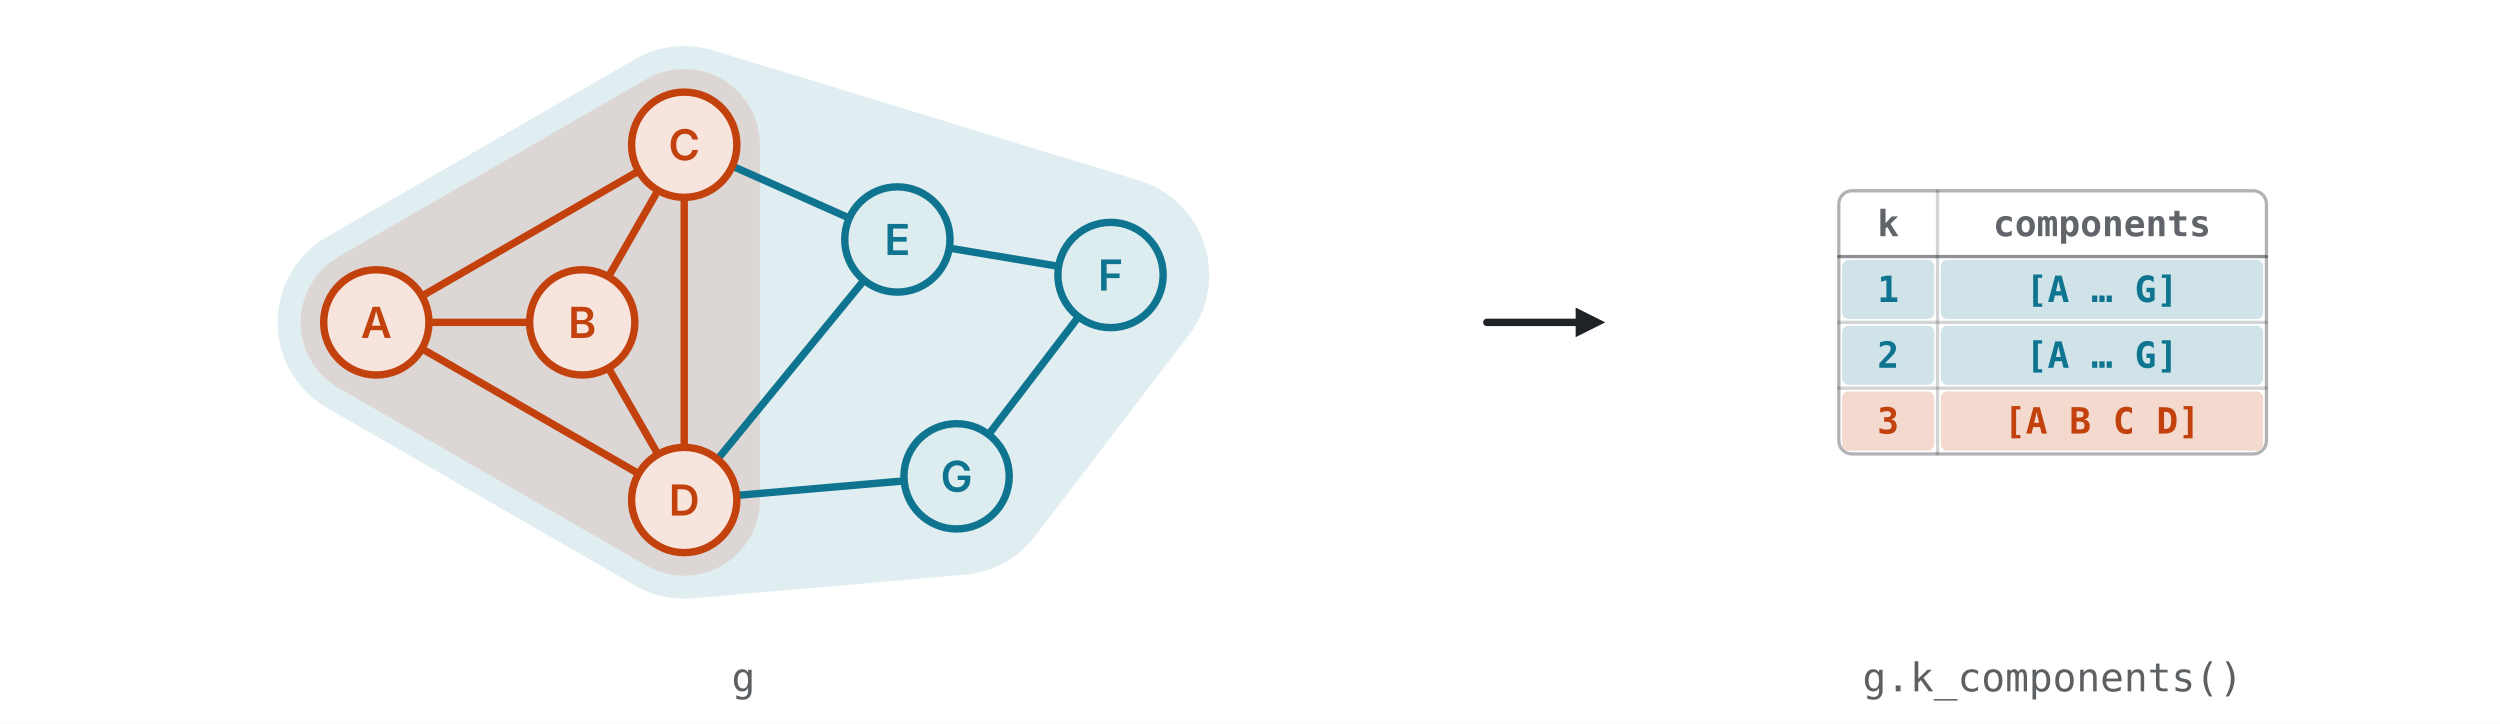
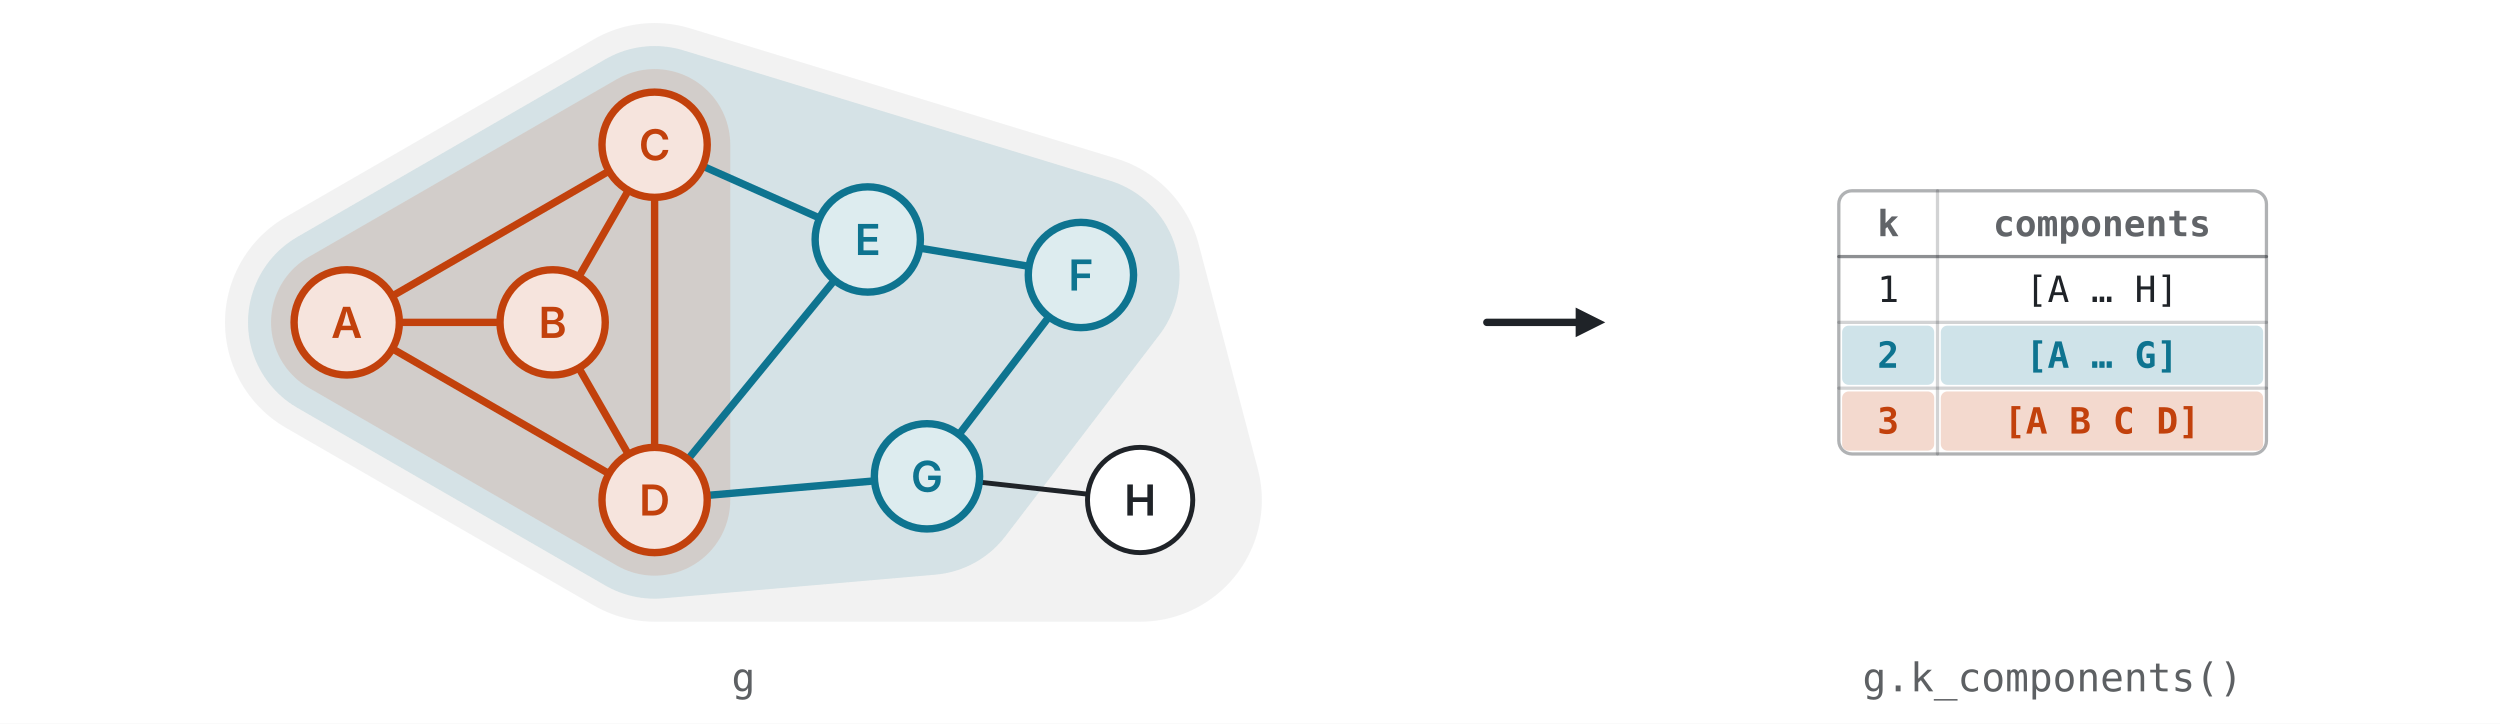
<svg xmlns="http://www.w3.org/2000/svg" viewBox="0 0 760 220" width="760" height="220" role="img" xml:space="preserve">
  <rect width="760" height="220" fill="#ffffff" />
-   <g opacity="0.13">
-     <path d="M 114.4 98.0 L 208.0 44.0 L 337.6 83.6 L 290.8 144.8 L 208.0 152.0 Z" fill="#0e7490" stroke="#0e7490" stroke-width="60.0" stroke-linejoin="round" stroke-linecap="round" />
+   <g opacity="0.06">
+     <path d="M 105.4 98.0 L 199.0 44.0 L 328.6 83.6 L 346.6 152.0 L 199.0 152.0 Z" fill="#1f2328" stroke="#1f2328" stroke-width="74.0" stroke-linejoin="round" stroke-linecap="round" />
  </g>
  <g opacity="0.13">
-     <path d="M 114.4 98.0 L 208.0 44.0 L 208.0 152.0 Z" fill="#c2410c" stroke="#c2410c" stroke-width="46.0" stroke-linejoin="round" stroke-linecap="round" />
+     <path d="M 105.4 98.0 L 199.0 44.0 L 328.6 83.6 L 281.8 144.8 L 199.0 152.0 Z" fill="#0e7490" stroke="#0e7490" stroke-width="60.0" stroke-linejoin="round" stroke-linecap="round" />
+   </g>
+   <g opacity="0.13">
+     <path d="M 105.4 98.0 L 199.0 44.0 L 199.0 152.0 Z" fill="#c2410c" stroke="#c2410c" stroke-width="46.0" stroke-linejoin="round" stroke-linecap="round" />
  </g>
  <rect x="559.0" y="58.0" width="130.0" height="80.0" rx="4" fill="#ffffff" stroke="#1f2328" stroke-opacity="0.35" stroke-width="1" />
-   <rect x="560.0" y="79.0" width="28.0" height="18.0" rx="2" fill="#cfe3e9" />
-   <rect x="590.0" y="79.0" width="98.0" height="18.0" rx="2" fill="#cfe3e9" />
  <rect x="560.0" y="99.0" width="28.0" height="18.0" rx="2" fill="#cfe3e9" />
  <rect x="590.0" y="99.0" width="98.0" height="18.0" rx="2" fill="#cfe3e9" />
  <rect x="560.0" y="119.0" width="28.0" height="18.0" rx="2" fill="#f3d9ce" />
  <rect x="590.0" y="119.0" width="98.0" height="18.0" rx="2" fill="#f3d9ce" />
  <line x1="452.0" y1="98.0" x2="480.0" y2="98.0" stroke="#1f2328" stroke-opacity="1.0" stroke-width="2.25" stroke-linecap="round" />
  <polygon points="488.0,98.0 479.0,102.5 479.0,93.5" fill="#1f2328" fill-opacity="1.0" />
  <line x1="559.0" y1="78.0" x2="689.0" y2="78.0" stroke="#1f2328" stroke-opacity="0.5" stroke-width="1" stroke-linecap="round" />
  <line x1="559.0" y1="98.0" x2="689.0" y2="98.0" stroke="#1f2328" stroke-opacity="0.2" stroke-width="1" stroke-linecap="round" />
  <line x1="559.0" y1="118.0" x2="689.0" y2="118.0" stroke="#1f2328" stroke-opacity="0.2" stroke-width="1" stroke-linecap="round" />
  <line x1="589.0" y1="58.0" x2="589.0" y2="138.0" stroke="#1f2328" stroke-opacity="0.2" stroke-width="1" stroke-linecap="round" />
-   <path d="M 130.40 98.00 L 161.00 98.00" fill="none" stroke="#c2410c" stroke-opacity="1" stroke-width="2.25" stroke-linecap="round" />
-   <path d="M 128.26 90.00 L 194.14 52.00" fill="none" stroke="#c2410c" stroke-opacity="1" stroke-width="2.25" stroke-linecap="round" />
-   <path d="M 128.26 106.00 L 194.14 144.00" fill="none" stroke="#c2410c" stroke-opacity="1" stroke-width="2.25" stroke-linecap="round" />
-   <path d="M 184.97 84.12 L 200.03 57.88" fill="none" stroke="#c2410c" stroke-opacity="1" stroke-width="2.25" stroke-linecap="round" />
-   <path d="M 184.97 111.88 L 200.03 138.12" fill="none" stroke="#c2410c" stroke-opacity="1" stroke-width="2.25" stroke-linecap="round" />
-   <path d="M 208.00 60.00 L 208.00 136.00" fill="none" stroke="#c2410c" stroke-opacity="1" stroke-width="2.25" stroke-linecap="round" />
-   <path d="M 222.62 50.50 L 258.18 66.30" fill="none" stroke="#0e7490" stroke-opacity="1" stroke-width="2.25" stroke-linecap="round" />
-   <path d="M 218.13 139.62 L 262.67 85.18" fill="none" stroke="#0e7490" stroke-opacity="1" stroke-width="2.25" stroke-linecap="round" />
-   <path d="M 288.58 75.43 L 321.82 80.97" fill="none" stroke="#0e7490" stroke-opacity="1" stroke-width="2.25" stroke-linecap="round" />
-   <path d="M 327.88 96.31 L 300.52 132.09" fill="none" stroke="#0e7490" stroke-opacity="1" stroke-width="2.25" stroke-linecap="round" />
-   <path d="M 223.94 150.61 L 274.86 146.19" fill="none" stroke="#0e7490" stroke-opacity="1" stroke-width="2.25" stroke-linecap="round" />
-   <circle cx="114.4" cy="98.0" r="16" fill="#f6e4dd" stroke="#c2410c" stroke-opacity="1" stroke-width="2.25" />
-   <text x="114.4" y="98.0" text-anchor="middle" dominant-baseline="central" font-family="ui-sans-serif, system-ui, -apple-system, 'Segoe UI', sans-serif" font-size="13" font-weight="600" fill="#c2410c" fill-opacity="1">A</text>
-   <circle cx="177.0" cy="98.0" r="16" fill="#f6e4dd" stroke="#c2410c" stroke-opacity="1" stroke-width="2.25" />
-   <text x="177.0" y="98.0" text-anchor="middle" dominant-baseline="central" font-family="ui-sans-serif, system-ui, -apple-system, 'Segoe UI', sans-serif" font-size="13" font-weight="600" fill="#c2410c" fill-opacity="1">B</text>
-   <circle cx="208.0" cy="44.0" r="16" fill="#f6e4dd" stroke="#c2410c" stroke-opacity="1" stroke-width="2.25" />
-   <text x="208.0" y="44.0" text-anchor="middle" dominant-baseline="central" font-family="ui-sans-serif, system-ui, -apple-system, 'Segoe UI', sans-serif" font-size="13" font-weight="600" fill="#c2410c" fill-opacity="1">C</text>
-   <circle cx="208.0" cy="152.0" r="16" fill="#f6e4dd" stroke="#c2410c" stroke-opacity="1" stroke-width="2.25" />
-   <text x="208.0" y="152.0" text-anchor="middle" dominant-baseline="central" font-family="ui-sans-serif, system-ui, -apple-system, 'Segoe UI', sans-serif" font-size="13" font-weight="600" fill="#c2410c" fill-opacity="1">D</text>
-   <circle cx="272.8" cy="72.8" r="16" fill="#ddecef" stroke="#0e7490" stroke-opacity="1" stroke-width="2.25" />
-   <text x="272.8" y="72.8" text-anchor="middle" dominant-baseline="central" font-family="ui-sans-serif, system-ui, -apple-system, 'Segoe UI', sans-serif" font-size="13" font-weight="600" fill="#0e7490" fill-opacity="1">E</text>
-   <circle cx="337.6" cy="83.6" r="16" fill="#ddecef" stroke="#0e7490" stroke-opacity="1" stroke-width="2.25" />
-   <text x="337.6" y="83.6" text-anchor="middle" dominant-baseline="central" font-family="ui-sans-serif, system-ui, -apple-system, 'Segoe UI', sans-serif" font-size="13" font-weight="600" fill="#0e7490" fill-opacity="1">F</text>
-   <circle cx="290.8" cy="144.8" r="16" fill="#ddecef" stroke="#0e7490" stroke-opacity="1" stroke-width="2.25" />
-   <text x="290.8" y="144.8" text-anchor="middle" dominant-baseline="central" font-family="ui-sans-serif, system-ui, -apple-system, 'Segoe UI', sans-serif" font-size="13" font-weight="600" fill="#0e7490" fill-opacity="1">G</text>
+   <path d="M 121.40 98.00 L 152.00 98.00" fill="none" stroke="#c2410c" stroke-opacity="1" stroke-width="2.25" stroke-linecap="round" />
+   <path d="M 119.26 90.00 L 185.14 52.00" fill="none" stroke="#c2410c" stroke-opacity="1" stroke-width="2.25" stroke-linecap="round" />
+   <path d="M 119.26 106.00 L 185.14 144.00" fill="none" stroke="#c2410c" stroke-opacity="1" stroke-width="2.25" stroke-linecap="round" />
+   <path d="M 175.97 84.12 L 191.03 57.88" fill="none" stroke="#c2410c" stroke-opacity="1" stroke-width="2.25" stroke-linecap="round" />
+   <path d="M 175.97 111.88 L 191.03 138.12" fill="none" stroke="#c2410c" stroke-opacity="1" stroke-width="2.25" stroke-linecap="round" />
+   <path d="M 199.00 60.00 L 199.00 136.00" fill="none" stroke="#c2410c" stroke-opacity="1" stroke-width="2.25" stroke-linecap="round" />
+   <path d="M 213.62 50.50 L 249.18 66.30" fill="none" stroke="#0e7490" stroke-opacity="1" stroke-width="2.25" stroke-linecap="round" />
+   <path d="M 209.13 139.62 L 253.67 85.18" fill="none" stroke="#0e7490" stroke-opacity="1" stroke-width="2.25" stroke-linecap="round" />
+   <path d="M 279.58 75.43 L 312.82 80.97" fill="none" stroke="#0e7490" stroke-opacity="1" stroke-width="2.25" stroke-linecap="round" />
+   <path d="M 318.88 96.31 L 291.52 132.09" fill="none" stroke="#0e7490" stroke-opacity="1" stroke-width="2.25" stroke-linecap="round" />
+   <path d="M 214.94 150.61 L 265.86 146.19" fill="none" stroke="#0e7490" stroke-opacity="1" stroke-width="2.25" stroke-linecap="round" />
+   <path d="M 297.70 146.57 L 330.70 150.23" fill="none" stroke="#1f2328" stroke-opacity="1" stroke-width="1.5" stroke-linecap="round" />
+   <circle cx="105.4" cy="98.0" r="16" fill="#f6e4dd" stroke="#c2410c" stroke-opacity="1" stroke-width="2.25" />
+   <text x="105.4" y="98.0" text-anchor="middle" dominant-baseline="central" font-family="ui-sans-serif, system-ui, -apple-system, 'Segoe UI', sans-serif" font-size="13" font-weight="600" fill="#c2410c" fill-opacity="1">A</text>
+   <circle cx="168.0" cy="98.0" r="16" fill="#f6e4dd" stroke="#c2410c" stroke-opacity="1" stroke-width="2.25" />
+   <text x="168.0" y="98.0" text-anchor="middle" dominant-baseline="central" font-family="ui-sans-serif, system-ui, -apple-system, 'Segoe UI', sans-serif" font-size="13" font-weight="600" fill="#c2410c" fill-opacity="1">B</text>
+   <circle cx="199.0" cy="44.0" r="16" fill="#f6e4dd" stroke="#c2410c" stroke-opacity="1" stroke-width="2.25" />
+   <text x="199.0" y="44.0" text-anchor="middle" dominant-baseline="central" font-family="ui-sans-serif, system-ui, -apple-system, 'Segoe UI', sans-serif" font-size="13" font-weight="600" fill="#c2410c" fill-opacity="1">C</text>
+   <circle cx="199.0" cy="152.0" r="16" fill="#f6e4dd" stroke="#c2410c" stroke-opacity="1" stroke-width="2.25" />
+   <text x="199.0" y="152.0" text-anchor="middle" dominant-baseline="central" font-family="ui-sans-serif, system-ui, -apple-system, 'Segoe UI', sans-serif" font-size="13" font-weight="600" fill="#c2410c" fill-opacity="1">D</text>
+   <circle cx="263.8" cy="72.8" r="16" fill="#ddecef" stroke="#0e7490" stroke-opacity="1" stroke-width="2.25" />
+   <text x="263.8" y="72.8" text-anchor="middle" dominant-baseline="central" font-family="ui-sans-serif, system-ui, -apple-system, 'Segoe UI', sans-serif" font-size="13" font-weight="600" fill="#0e7490" fill-opacity="1">E</text>
+   <circle cx="328.6" cy="83.6" r="16" fill="#ddecef" stroke="#0e7490" stroke-opacity="1" stroke-width="2.25" />
+   <text x="328.6" y="83.6" text-anchor="middle" dominant-baseline="central" font-family="ui-sans-serif, system-ui, -apple-system, 'Segoe UI', sans-serif" font-size="13" font-weight="600" fill="#0e7490" fill-opacity="1">F</text>
+   <circle cx="281.8" cy="144.8" r="16" fill="#ddecef" stroke="#0e7490" stroke-opacity="1" stroke-width="2.25" />
+   <text x="281.8" y="144.8" text-anchor="middle" dominant-baseline="central" font-family="ui-sans-serif, system-ui, -apple-system, 'Segoe UI', sans-serif" font-size="13" font-weight="600" fill="#0e7490" fill-opacity="1">G</text>
+   <circle cx="346.6" cy="152.0" r="16" fill="#ffffff" stroke="#1f2328" stroke-opacity="1" stroke-width="1.5" />
+   <text x="346.6" y="152.0" text-anchor="middle" dominant-baseline="central" font-family="ui-sans-serif, system-ui, -apple-system, 'Segoe UI', sans-serif" font-size="13" font-weight="600" fill="#1f2328" fill-opacity="1">H</text>
  <text x="226.0" y="206.0" text-anchor="middle" dominant-baseline="central" font-family="ui-monospace, SFMono-Regular, Menlo, Consolas, monospace" font-size="12" font-weight="400" fill="#1f2328" fill-opacity="0.72">g</text>
  <text x="624.0" y="206.0" text-anchor="middle" dominant-baseline="central" font-family="ui-monospace, SFMono-Regular, Menlo, Consolas, monospace" font-size="12" font-weight="400" fill="#1f2328" fill-opacity="0.72">g.k_components()</text>
  <text x="574.0" y="68.0" text-anchor="middle" dominant-baseline="central" font-family="ui-monospace, SFMono-Regular, Menlo, Consolas, monospace" font-size="11" font-weight="600" fill="#1f2328" fill-opacity="0.7">k</text>
  <text x="639.0" y="68.0" text-anchor="middle" dominant-baseline="central" font-family="ui-monospace, SFMono-Regular, Menlo, Consolas, monospace" font-size="11" font-weight="600" fill="#1f2328" fill-opacity="0.7">components</text>
-   <text x="574.0" y="88.0" text-anchor="middle" dominant-baseline="central" font-family="ui-monospace, SFMono-Regular, Menlo, Consolas, monospace" font-size="11" font-weight="600" fill="#0e7490" fill-opacity="1">1</text>
-   <text x="639.0" y="88.0" text-anchor="middle" dominant-baseline="central" font-family="ui-monospace, SFMono-Regular, Menlo, Consolas, monospace" font-size="11" font-weight="600" fill="#0e7490" fill-opacity="1">[A … G]</text>
+   <text x="574.0" y="88.0" text-anchor="middle" dominant-baseline="central" font-family="ui-monospace, SFMono-Regular, Menlo, Consolas, monospace" font-size="11" font-weight="400" fill="#1f2328" fill-opacity="1">1</text>
+   <text x="639.0" y="88.0" text-anchor="middle" dominant-baseline="central" font-family="ui-monospace, SFMono-Regular, Menlo, Consolas, monospace" font-size="11" font-weight="400" fill="#1f2328" fill-opacity="1">[A … H]</text>
  <text x="574.0" y="108.0" text-anchor="middle" dominant-baseline="central" font-family="ui-monospace, SFMono-Regular, Menlo, Consolas, monospace" font-size="11" font-weight="600" fill="#0e7490" fill-opacity="1">2</text>
  <text x="639.0" y="108.0" text-anchor="middle" dominant-baseline="central" font-family="ui-monospace, SFMono-Regular, Menlo, Consolas, monospace" font-size="11" font-weight="600" fill="#0e7490" fill-opacity="1">[A … G]</text>
  <text x="574.0" y="128.0" text-anchor="middle" dominant-baseline="central" font-family="ui-monospace, SFMono-Regular, Menlo, Consolas, monospace" font-size="11" font-weight="600" fill="#c2410c" fill-opacity="1">3</text>
  <text x="639.0" y="128.0" text-anchor="middle" dominant-baseline="central" font-family="ui-monospace, SFMono-Regular, Menlo, Consolas, monospace" font-size="11" font-weight="600" fill="#c2410c" fill-opacity="1">[A B C D]</text>
</svg>
